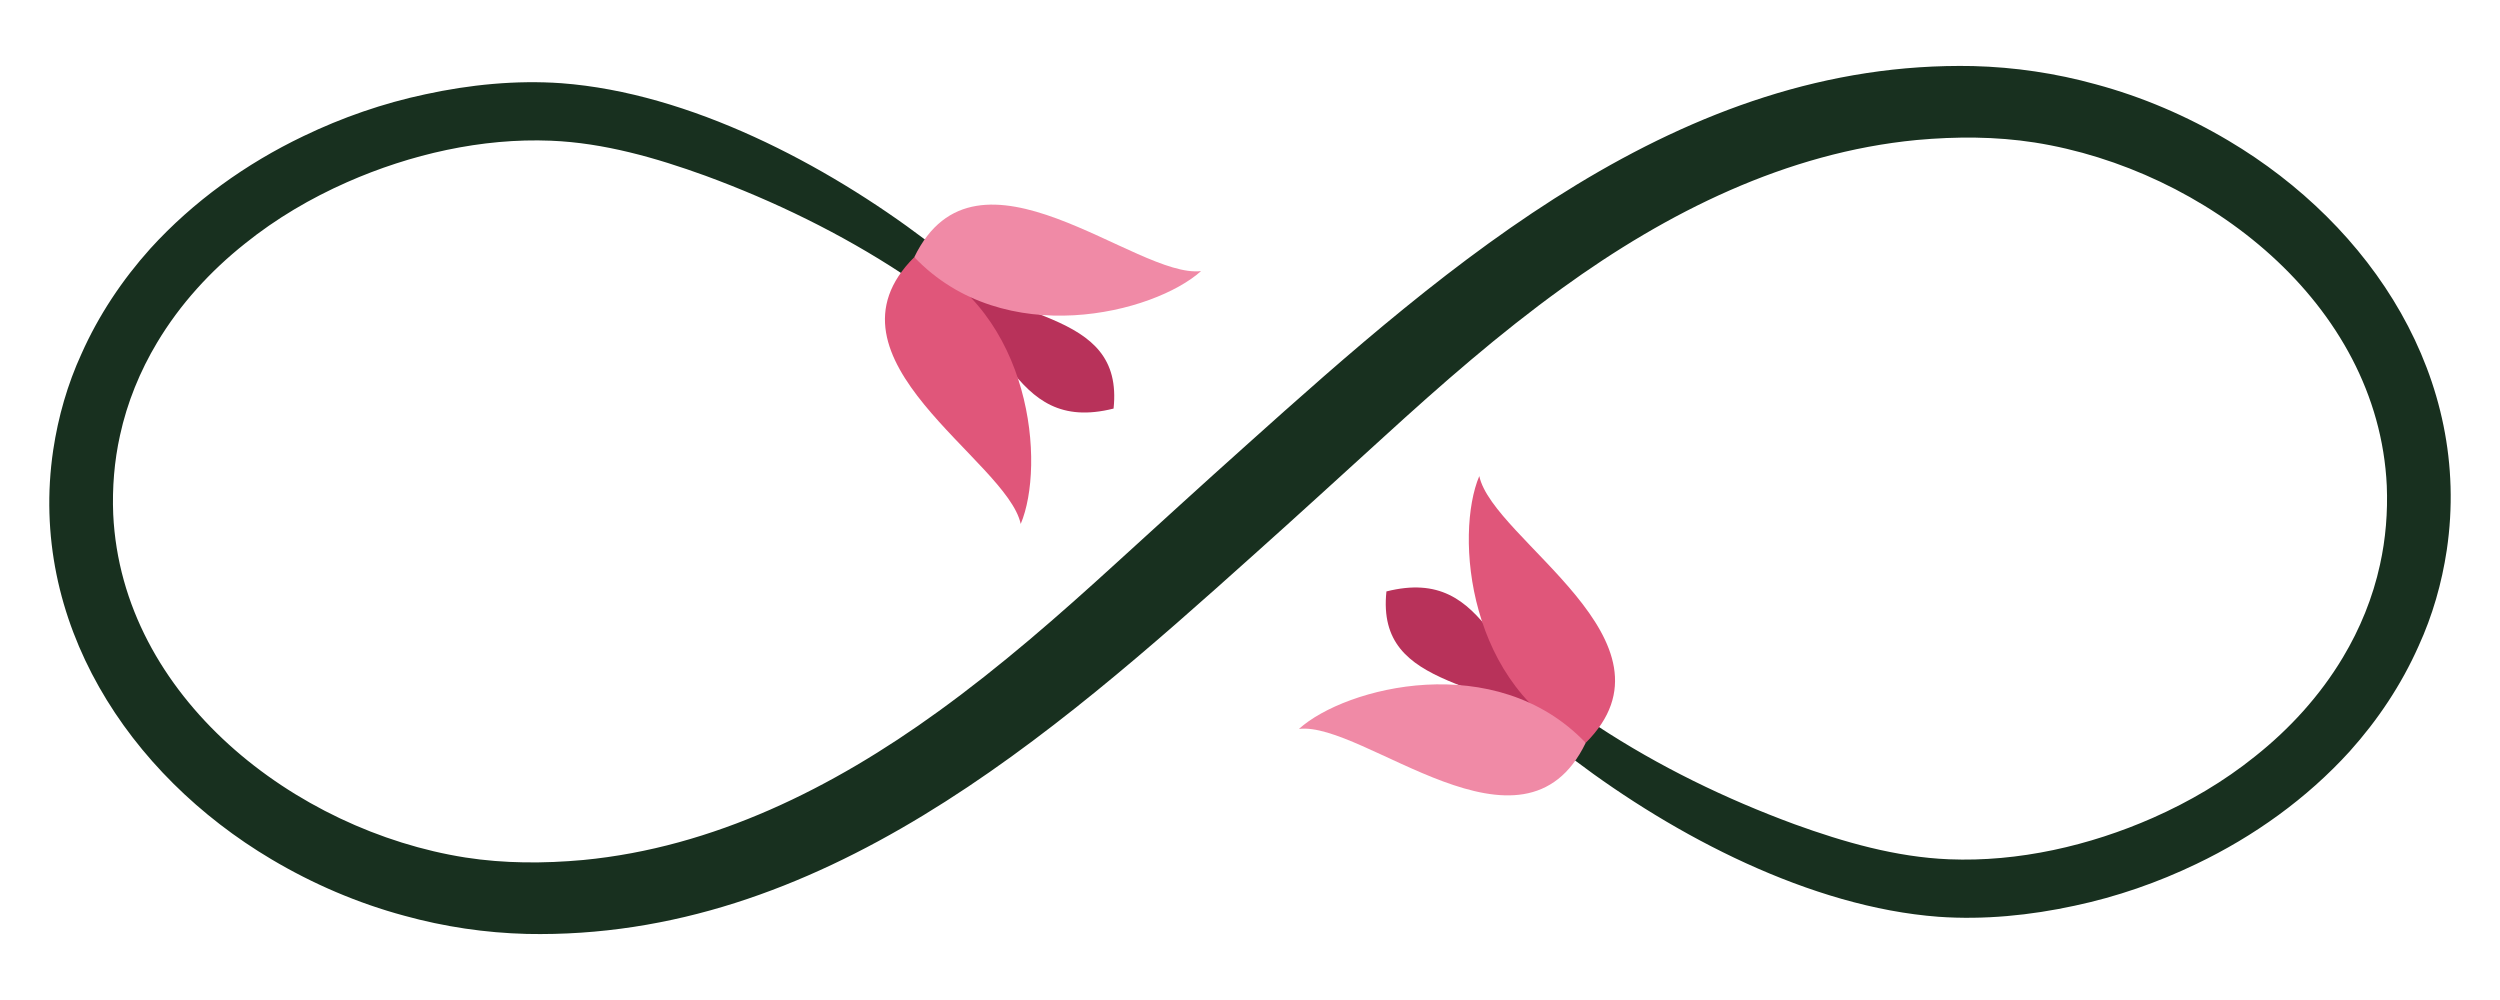
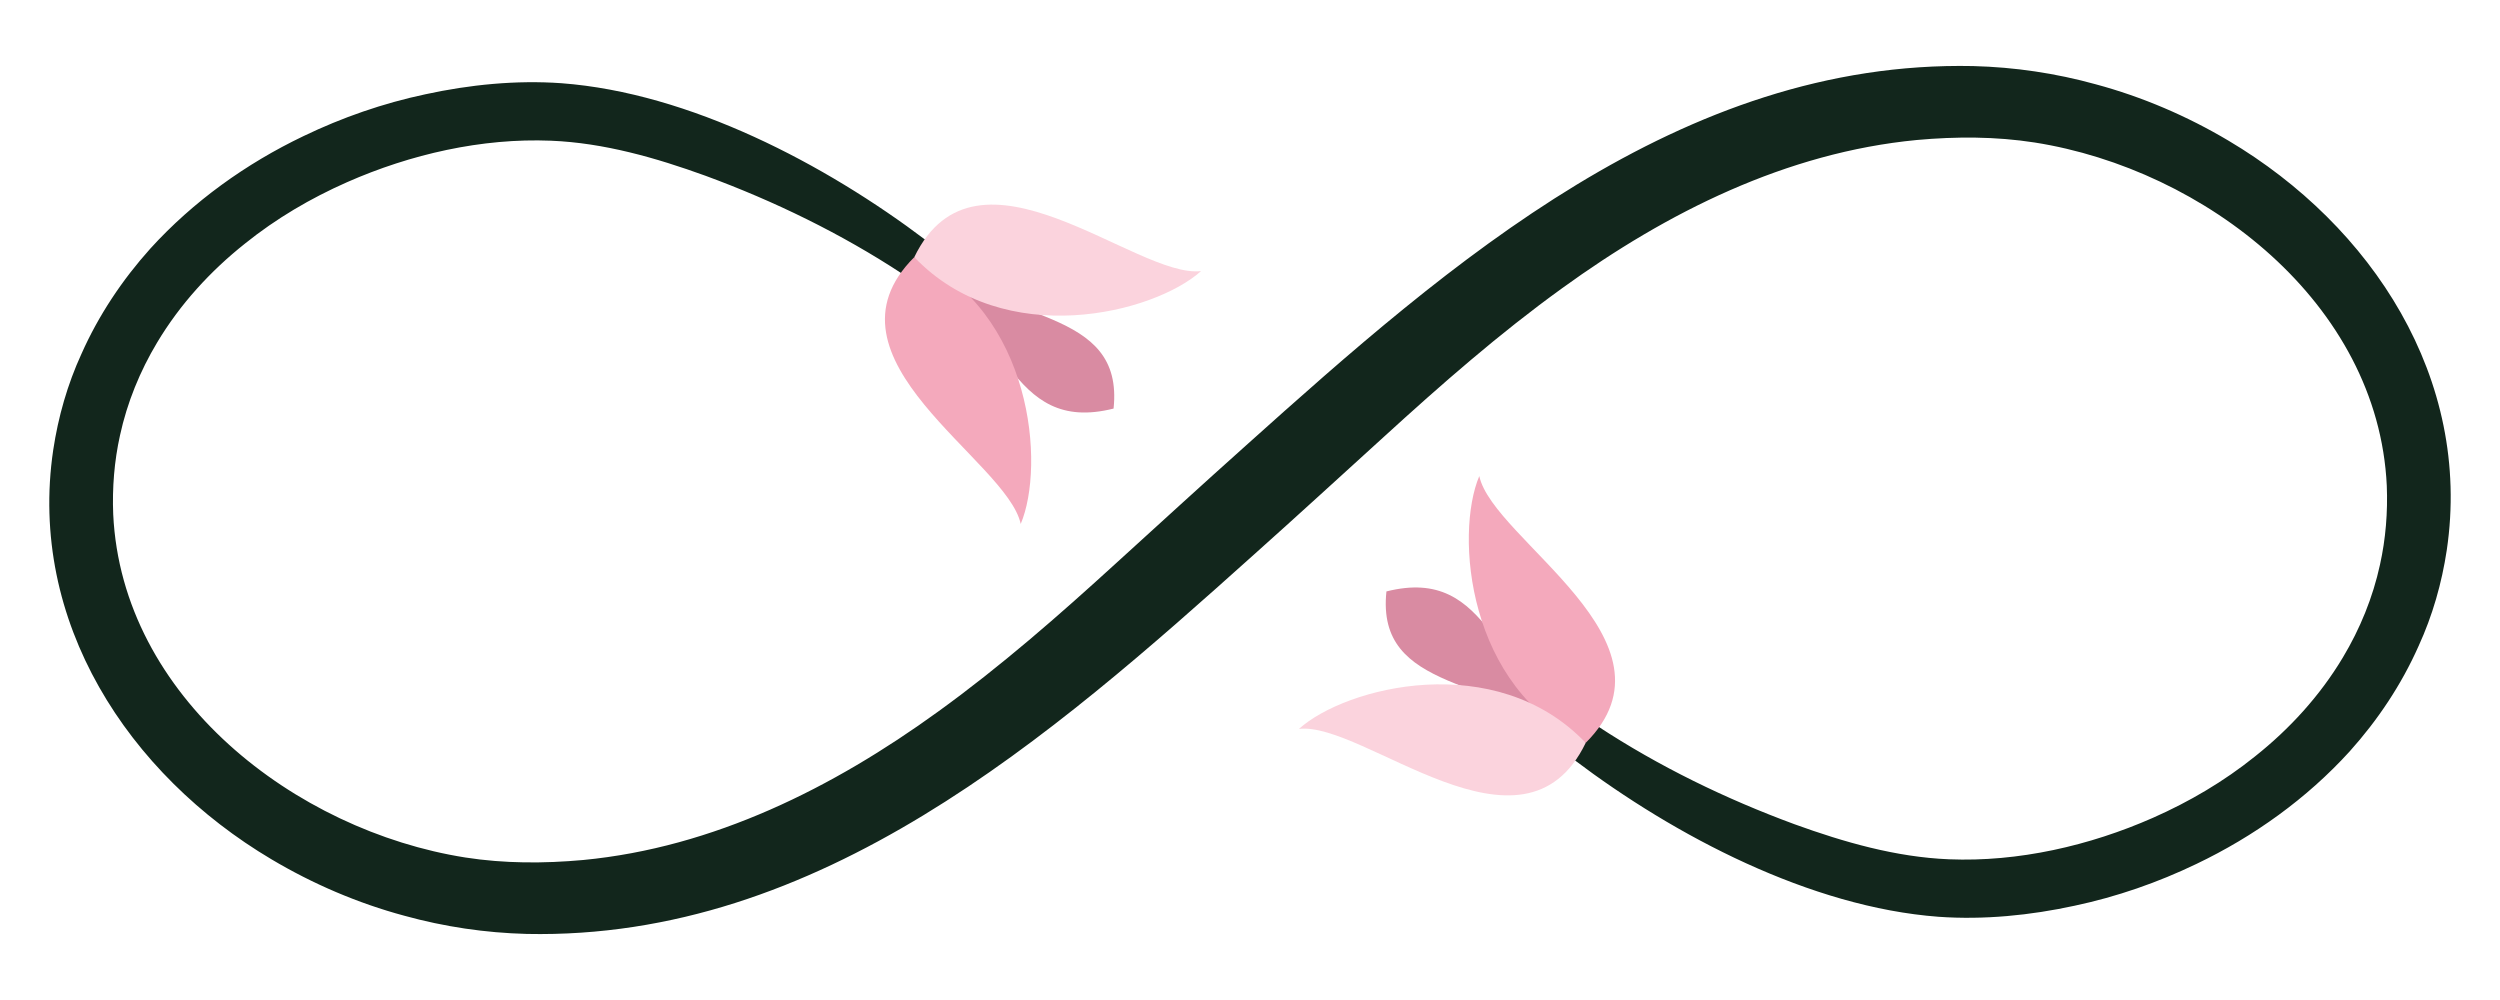
<svg xmlns="http://www.w3.org/2000/svg" viewBox="150 360 700 280">
-   <path fill="#18301F" d="M409.3 427.3C411.9 429.2 412.5 432.7 410.7 435.3C408.8 437.9 405.3 438.5 402.7 436.7C385.5 425.4 366.8 416.3 347.5 409.2C333.7 404.2 319.1 400 304.3 399.4C284.9 398.6 264.9 403.2 247.2 411C237 415.5 227.3 421.2 218.6 428.2C208.9 435.9 200.4 445.2 194 455.9C189.2 463.9 185.6 472.7 183.6 481.9C182 489.1 181.4 496.6 181.7 504C184.1 555.2 232.7 592.6 280.3 600.1C291.2 601.8 302.3 601.8 313.3 600.8C349.8 597.3 383.2 580.6 412.6 559.3C430.2 546.6 446.5 532.3 462.5 517.7C474.6 506.7 486.6 495.7 498.8 484.8C556.1 433.4 620.6 376.8 702.5 378.5C714.1 378.8 725.6 380.5 736.8 383.6C749.8 387.1 762.4 392.5 774 399.4C814.1 423.2 842.2 466 835.1 514C833.7 523.3 831.1 532.4 827.2 540.9C822.4 551.7 815.8 561.6 807.9 570.4C795.9 583.6 781.1 594.2 765 601.9C754.2 607.1 742.7 611.1 730.9 613.6C718.5 616.3 705.5 617.6 692.8 616.7C656.9 614 619 594.1 590.7 572.7C588.1 570.8 587.5 567.3 589.3 564.7C591.2 562.1 594.7 561.5 597.3 563.3C614.5 574.6 633.2 583.7 652.5 590.8C666.3 595.8 680.9 600 695.7 600.6C715.1 601.4 735.1 596.8 752.8 589C763 584.5 772.7 578.8 781.4 571.8C791.1 564.1 799.6 554.8 806 544.1C810.8 536.1 814.4 527.3 816.4 518.1C818 510.9 818.6 503.4 818.3 496C815.9 444.8 767.3 407.4 719.7 399.9C708.8 398.2 697.7 398.2 686.7 399.2C650.2 402.7 616.8 419.4 587.4 440.7C569.8 453.4 553.5 467.7 537.5 482.3C525.4 493.3 513.4 504.3 501.2 515.2C443.9 566.6 379.4 623.2 297.5 621.5C285.9 621.2 274.4 619.5 263.2 616.4C250.2 612.9 237.6 607.5 226 600.6C185.9 576.8 157.8 534 164.9 486C166.3 476.7 168.9 467.6 172.8 459.1C177.6 448.3 184.2 438.4 192.1 429.6C204.1 416.4 218.9 405.8 235 398.1C245.8 392.9 257.3 388.9 269.1 386.4C281.5 383.7 294.5 382.4 307.2 383.3C343.1 386 381 405.9 409.3 427.3Z" />
-   <path fill="#B8325A" d="M406 432C431.6 450.3 432.4 481.8 461.8 474.4C464.8 446.1 431.6 450.3 406 432Z" />
-   <path fill="#E0567A" d="M406 432C377.5 460.4 432 488.8 435.8 506.7C442.7 490.4 439.2 447.2 406 432Z" />
-   <path fill="#F08AA6" d="M406 432C423.5 395.8 468.2 438.1 486.3 435.9C473.2 447.7 431.2 458.4 406 432Z" />
-   <path fill="#B8325A" d="M594 568C568.4 549.7 567.6 518.2 538.2 525.6C535.2 553.9 568.4 549.7 594 568Z" />
-   <path fill="#E0567A" d="M594 568C622.5 539.6 568 511.2 564.2 493.3C557.3 509.6 560.8 552.8 594 568Z" />
-   <path fill="#F08AA6" d="M594 568C576.5 604.2 531.8 561.9 513.7 564.1C526.8 552.3 568.8 541.6 594 568Z" />
+   <path fill="#12261C" d="M409.3 427.3C411.9 429.2 412.5 432.7 410.7 435.3C408.8 437.9 405.3 438.5 402.7 436.7C385.5 425.4 366.8 416.3 347.5 409.2C333.7 404.2 319.1 400 304.3 399.4C284.9 398.6 264.9 403.2 247.2 411C237 415.5 227.3 421.2 218.6 428.2C208.9 435.9 200.4 445.2 194 455.9C189.2 463.9 185.6 472.7 183.6 481.9C182 489.1 181.4 496.6 181.7 504C184.1 555.2 232.7 592.6 280.3 600.1C291.2 601.8 302.3 601.8 313.3 600.8C349.8 597.3 383.2 580.6 412.6 559.3C430.2 546.6 446.5 532.3 462.5 517.7C474.6 506.7 486.6 495.7 498.8 484.8C556.1 433.4 620.6 376.8 702.5 378.5C714.1 378.8 725.6 380.5 736.8 383.6C749.8 387.1 762.4 392.5 774 399.4C814.1 423.2 842.2 466 835.1 514C833.7 523.3 831.1 532.4 827.2 540.9C822.4 551.7 815.8 561.6 807.9 570.4C795.9 583.6 781.1 594.2 765 601.9C754.2 607.1 742.7 611.1 730.9 613.6C718.5 616.3 705.5 617.6 692.8 616.7C656.9 614 619 594.1 590.7 572.7C588.1 570.8 587.5 567.3 589.3 564.7C591.2 562.1 594.7 561.5 597.3 563.3C614.5 574.6 633.2 583.7 652.5 590.8C666.3 595.8 680.9 600 695.7 600.6C715.1 601.4 735.1 596.8 752.8 589C763 584.5 772.7 578.8 781.4 571.8C791.1 564.1 799.6 554.8 806 544.1C810.8 536.1 814.4 527.3 816.4 518.1C818 510.9 818.6 503.4 818.3 496C815.9 444.8 767.3 407.4 719.7 399.9C708.8 398.2 697.7 398.2 686.7 399.2C650.2 402.7 616.8 419.4 587.4 440.7C569.8 453.4 553.5 467.7 537.5 482.3C525.4 493.3 513.4 504.3 501.2 515.2C443.9 566.6 379.4 623.2 297.5 621.5C285.9 621.2 274.4 619.5 263.2 616.4C250.2 612.9 237.6 607.5 226 600.6C185.9 576.8 157.8 534 164.9 486C166.3 476.7 168.9 467.6 172.8 459.1C177.6 448.3 184.2 438.4 192.1 429.6C204.1 416.4 218.9 405.8 235 398.1C245.8 392.9 257.3 388.9 269.1 386.4C281.5 383.7 294.5 382.4 307.2 383.3C343.1 386 381 405.9 409.3 427.3Z" />
+   <path fill="#D98BA2" d="M406 432C431.6 450.3 432.4 481.8 461.8 474.4C464.8 446.1 431.6 450.3 406 432Z" />
+   <path fill="#F4A9BC" d="M406 432C377.5 460.4 432 488.8 435.8 506.7C442.7 490.4 439.2 447.2 406 432Z" />
+   <path fill="#FBD3DD" d="M406 432C423.5 395.8 468.2 438.1 486.3 435.9C473.2 447.7 431.2 458.4 406 432Z" />
+   <path fill="#D98BA2" d="M594 568C568.4 549.7 567.6 518.2 538.2 525.6C535.2 553.9 568.4 549.7 594 568Z" />
+   <path fill="#F4A9BC" d="M594 568C622.5 539.6 568 511.2 564.2 493.3C557.3 509.6 560.8 552.8 594 568Z" />
+   <path fill="#FBD3DD" d="M594 568C576.5 604.2 531.8 561.9 513.7 564.1C526.8 552.3 568.8 541.6 594 568Z" />
</svg>
